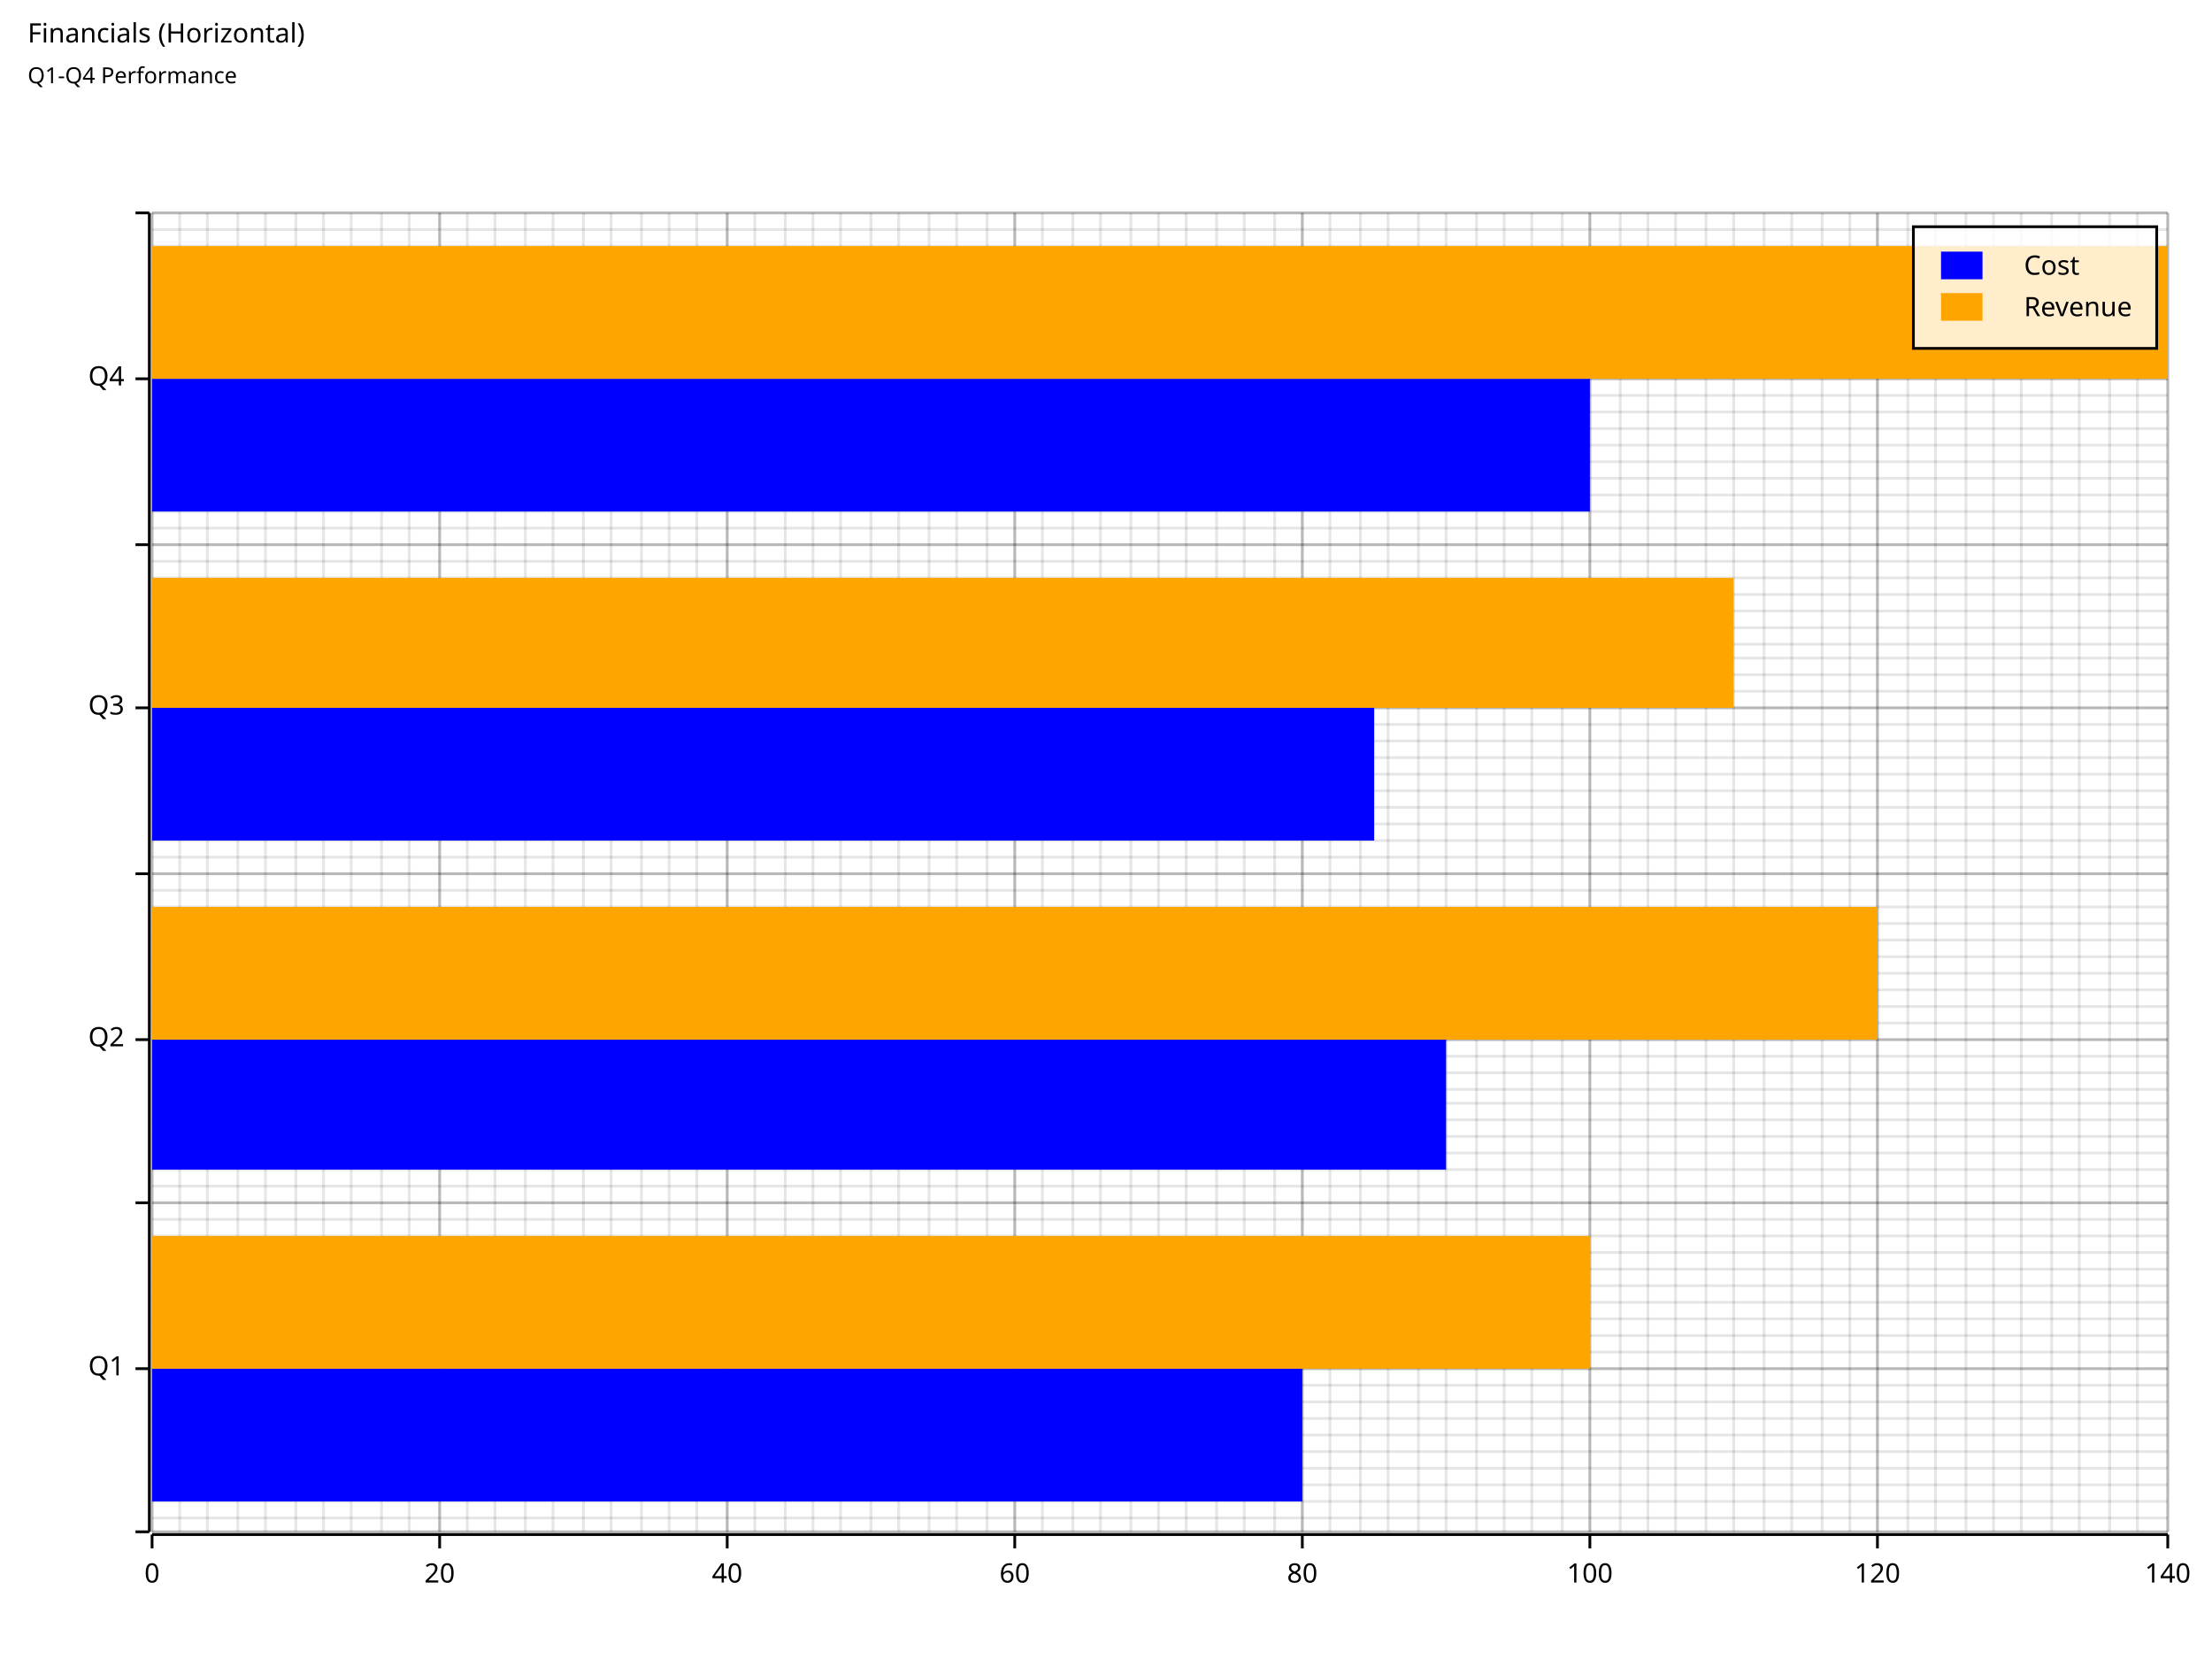
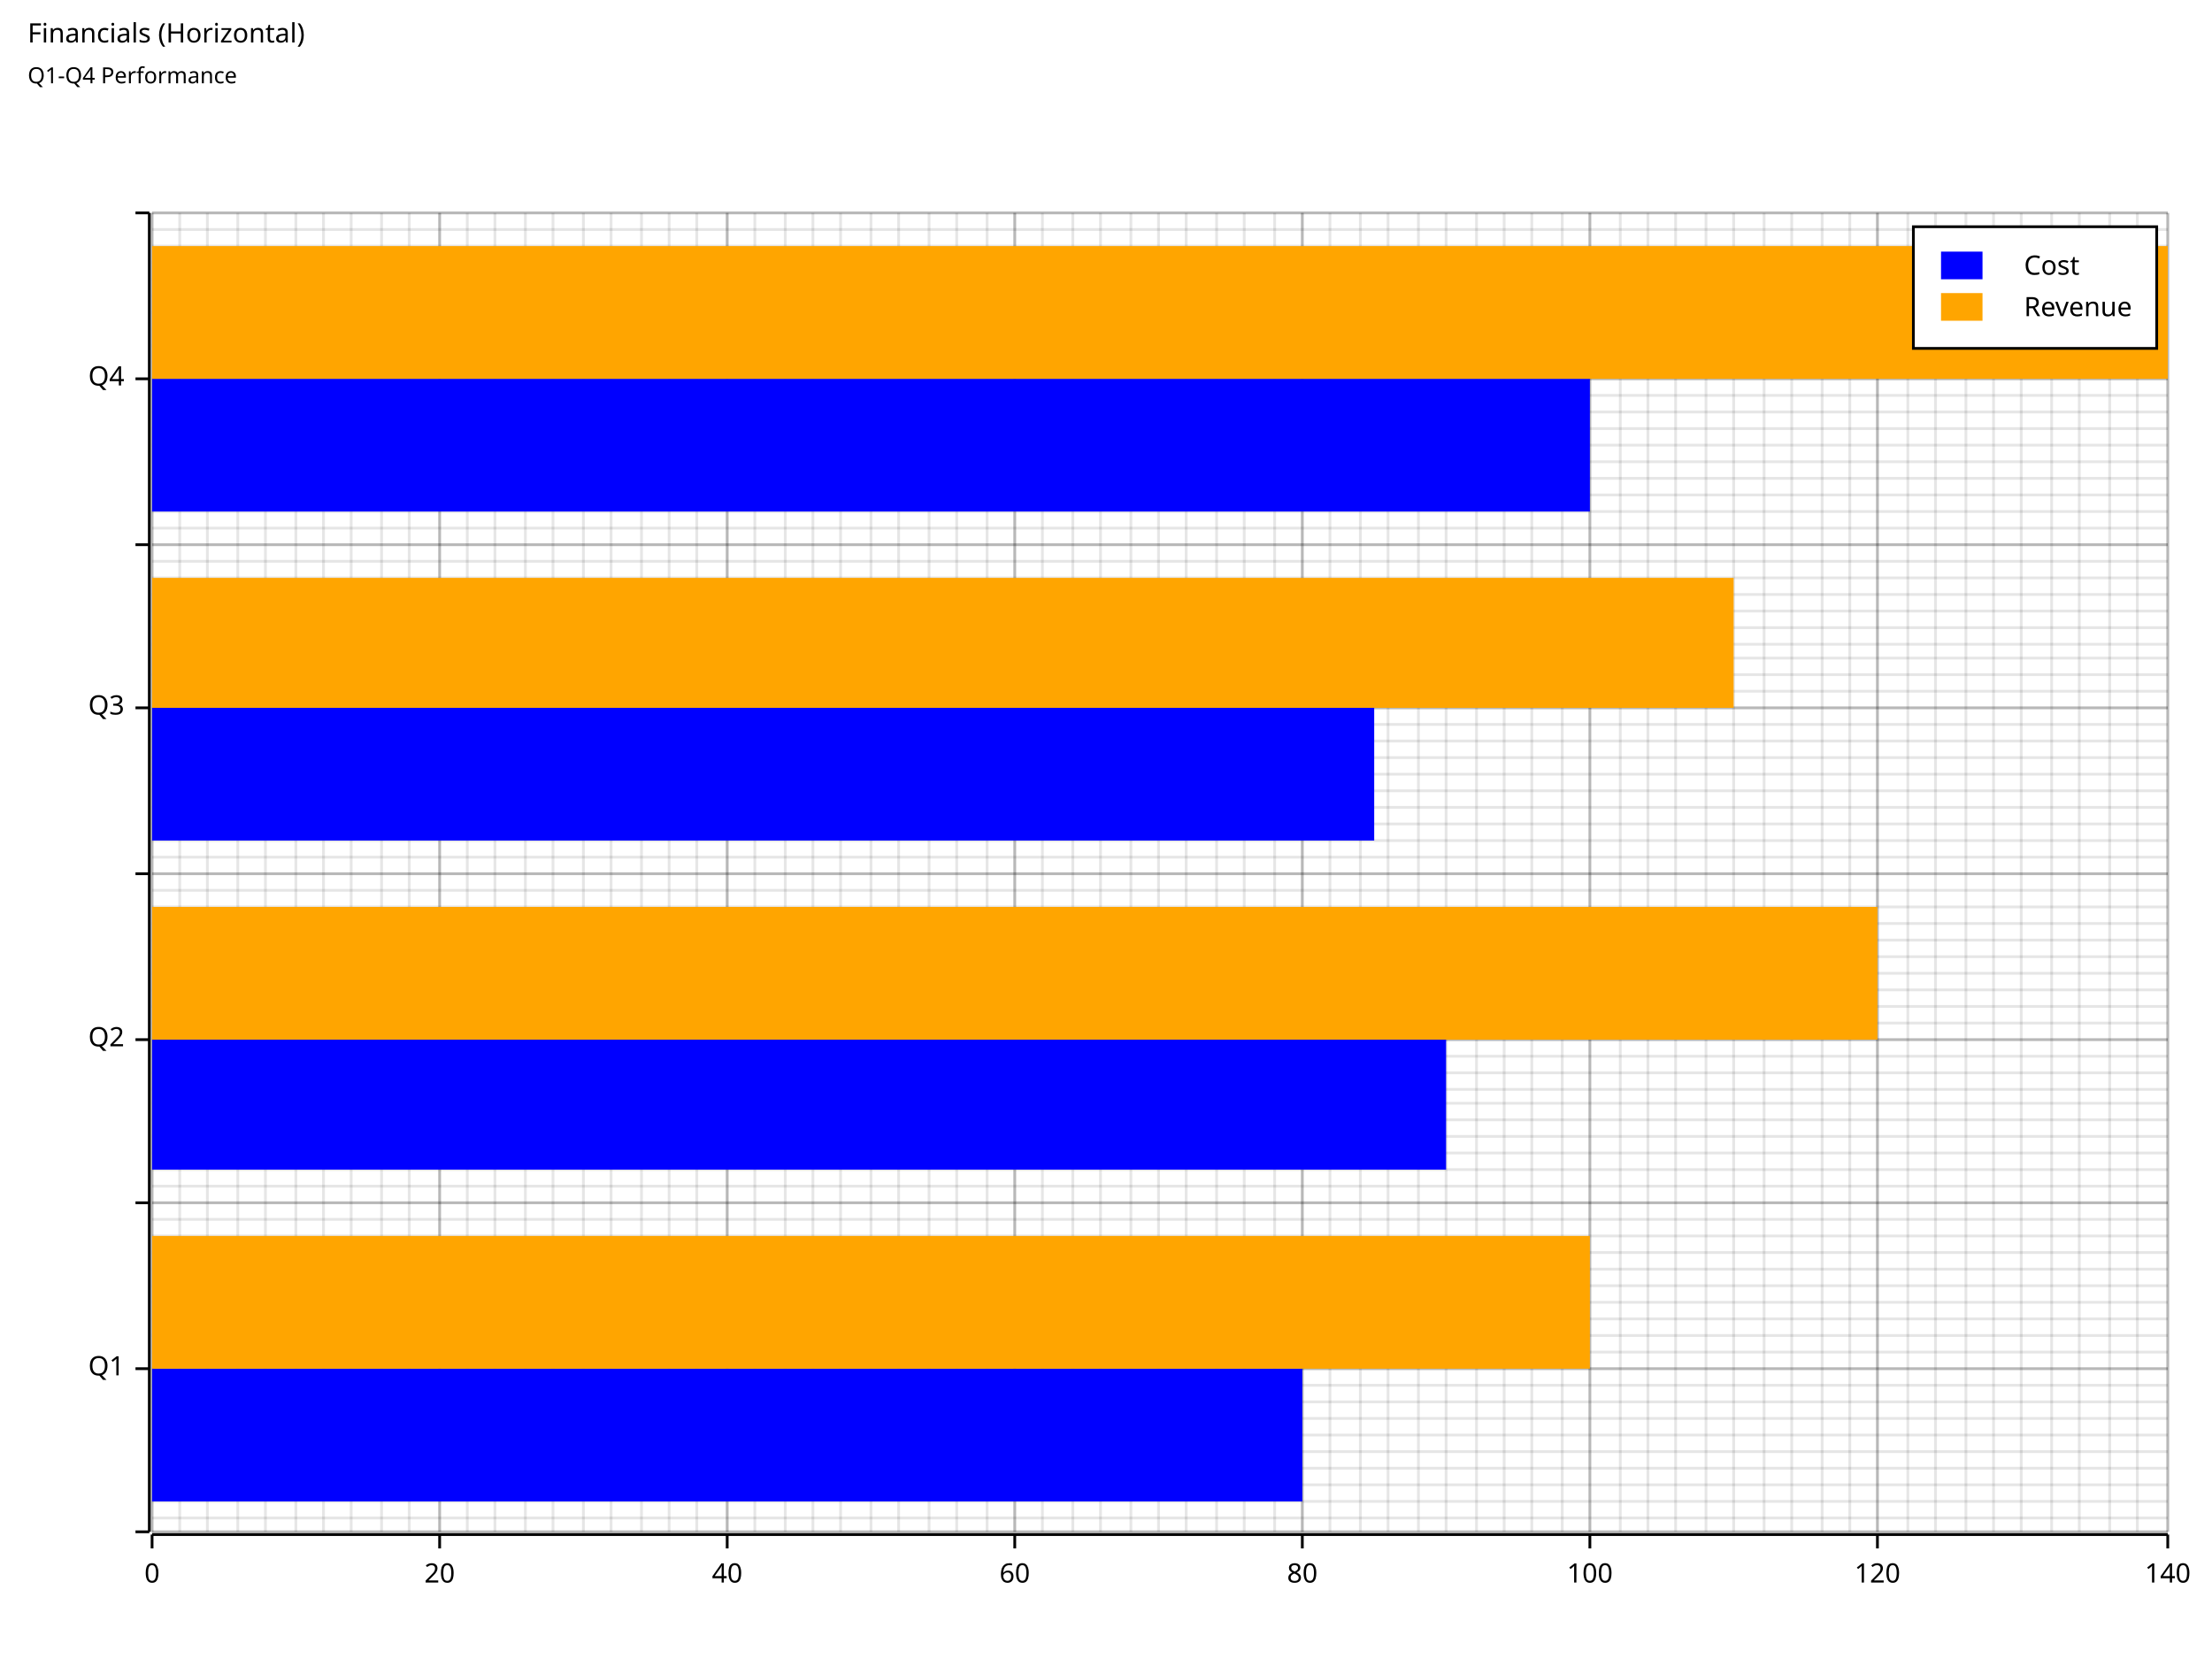
<svg xmlns="http://www.w3.org/2000/svg" width="800" height="600" viewBox="0 0 800 600">
  <rect x="0" y="0" width="800" height="600" opacity="1" fill="#FFFFFF" stroke="none" />
  <text x="10" y="8" dy="0.76em" text-anchor="start" font-family="sans-serif" font-size="9.677" opacity="1" fill="#000000">
Financials (Horizontal)
</text>
  <text x="10" y="24" dy="0.76em" text-anchor="start" font-family="sans-serif" font-size="8.065" opacity="1" fill="#000000">
Q1-Q4 Performance
</text>
  <text x="400" y="60" dy="0.76em" text-anchor="middle" font-family="sans-serif" font-size="12.097" opacity="1" fill="#000000">

</text>
  <line opacity="0.1" stroke="#000000" stroke-width="1" x1="55" y1="554" x2="55" y2="77" />
  <line opacity="0.1" stroke="#000000" stroke-width="1" x1="65" y1="554" x2="65" y2="77" />
  <line opacity="0.1" stroke="#000000" stroke-width="1" x1="75" y1="554" x2="75" y2="77" />
  <line opacity="0.1" stroke="#000000" stroke-width="1" x1="86" y1="554" x2="86" y2="77" />
  <line opacity="0.1" stroke="#000000" stroke-width="1" x1="96" y1="554" x2="96" y2="77" />
  <line opacity="0.1" stroke="#000000" stroke-width="1" x1="107" y1="554" x2="107" y2="77" />
  <line opacity="0.1" stroke="#000000" stroke-width="1" x1="117" y1="554" x2="117" y2="77" />
  <line opacity="0.1" stroke="#000000" stroke-width="1" x1="127" y1="554" x2="127" y2="77" />
  <line opacity="0.1" stroke="#000000" stroke-width="1" x1="138" y1="554" x2="138" y2="77" />
  <line opacity="0.1" stroke="#000000" stroke-width="1" x1="148" y1="554" x2="148" y2="77" />
  <line opacity="0.1" stroke="#000000" stroke-width="1" x1="159" y1="554" x2="159" y2="77" />
  <line opacity="0.1" stroke="#000000" stroke-width="1" x1="169" y1="554" x2="169" y2="77" />
  <line opacity="0.1" stroke="#000000" stroke-width="1" x1="179" y1="554" x2="179" y2="77" />
  <line opacity="0.1" stroke="#000000" stroke-width="1" x1="190" y1="554" x2="190" y2="77" />
  <line opacity="0.1" stroke="#000000" stroke-width="1" x1="200" y1="554" x2="200" y2="77" />
  <line opacity="0.1" stroke="#000000" stroke-width="1" x1="211" y1="554" x2="211" y2="77" />
  <line opacity="0.1" stroke="#000000" stroke-width="1" x1="221" y1="554" x2="221" y2="77" />
  <line opacity="0.1" stroke="#000000" stroke-width="1" x1="232" y1="554" x2="232" y2="77" />
  <line opacity="0.1" stroke="#000000" stroke-width="1" x1="242" y1="554" x2="242" y2="77" />
  <line opacity="0.1" stroke="#000000" stroke-width="1" x1="252" y1="554" x2="252" y2="77" />
  <line opacity="0.1" stroke="#000000" stroke-width="1" x1="263" y1="554" x2="263" y2="77" />
  <line opacity="0.1" stroke="#000000" stroke-width="1" x1="273" y1="554" x2="273" y2="77" />
  <line opacity="0.1" stroke="#000000" stroke-width="1" x1="284" y1="554" x2="284" y2="77" />
  <line opacity="0.1" stroke="#000000" stroke-width="1" x1="294" y1="554" x2="294" y2="77" />
  <line opacity="0.1" stroke="#000000" stroke-width="1" x1="304" y1="554" x2="304" y2="77" />
  <line opacity="0.1" stroke="#000000" stroke-width="1" x1="315" y1="554" x2="315" y2="77" />
  <line opacity="0.1" stroke="#000000" stroke-width="1" x1="325" y1="554" x2="325" y2="77" />
  <line opacity="0.1" stroke="#000000" stroke-width="1" x1="336" y1="554" x2="336" y2="77" />
  <line opacity="0.1" stroke="#000000" stroke-width="1" x1="346" y1="554" x2="346" y2="77" />
  <line opacity="0.1" stroke="#000000" stroke-width="1" x1="357" y1="554" x2="357" y2="77" />
  <line opacity="0.1" stroke="#000000" stroke-width="1" x1="367" y1="554" x2="367" y2="77" />
  <line opacity="0.1" stroke="#000000" stroke-width="1" x1="377" y1="554" x2="377" y2="77" />
  <line opacity="0.1" stroke="#000000" stroke-width="1" x1="388" y1="554" x2="388" y2="77" />
  <line opacity="0.1" stroke="#000000" stroke-width="1" x1="398" y1="554" x2="398" y2="77" />
  <line opacity="0.1" stroke="#000000" stroke-width="1" x1="409" y1="554" x2="409" y2="77" />
  <line opacity="0.1" stroke="#000000" stroke-width="1" x1="419" y1="554" x2="419" y2="77" />
  <line opacity="0.1" stroke="#000000" stroke-width="1" x1="429" y1="554" x2="429" y2="77" />
  <line opacity="0.1" stroke="#000000" stroke-width="1" x1="440" y1="554" x2="440" y2="77" />
  <line opacity="0.1" stroke="#000000" stroke-width="1" x1="450" y1="554" x2="450" y2="77" />
  <line opacity="0.1" stroke="#000000" stroke-width="1" x1="461" y1="554" x2="461" y2="77" />
  <line opacity="0.1" stroke="#000000" stroke-width="1" x1="471" y1="554" x2="471" y2="77" />
  <line opacity="0.1" stroke="#000000" stroke-width="1" x1="481" y1="554" x2="481" y2="77" />
  <line opacity="0.1" stroke="#000000" stroke-width="1" x1="492" y1="554" x2="492" y2="77" />
  <line opacity="0.1" stroke="#000000" stroke-width="1" x1="502" y1="554" x2="502" y2="77" />
  <line opacity="0.1" stroke="#000000" stroke-width="1" x1="513" y1="554" x2="513" y2="77" />
  <line opacity="0.1" stroke="#000000" stroke-width="1" x1="523" y1="554" x2="523" y2="77" />
  <line opacity="0.1" stroke="#000000" stroke-width="1" x1="534" y1="554" x2="534" y2="77" />
  <line opacity="0.1" stroke="#000000" stroke-width="1" x1="544" y1="554" x2="544" y2="77" />
  <line opacity="0.1" stroke="#000000" stroke-width="1" x1="554" y1="554" x2="554" y2="77" />
  <line opacity="0.1" stroke="#000000" stroke-width="1" x1="565" y1="554" x2="565" y2="77" />
  <line opacity="0.1" stroke="#000000" stroke-width="1" x1="575" y1="554" x2="575" y2="77" />
  <line opacity="0.1" stroke="#000000" stroke-width="1" x1="586" y1="554" x2="586" y2="77" />
  <line opacity="0.1" stroke="#000000" stroke-width="1" x1="596" y1="554" x2="596" y2="77" />
  <line opacity="0.1" stroke="#000000" stroke-width="1" x1="606" y1="554" x2="606" y2="77" />
  <line opacity="0.1" stroke="#000000" stroke-width="1" x1="617" y1="554" x2="617" y2="77" />
  <line opacity="0.1" stroke="#000000" stroke-width="1" x1="627" y1="554" x2="627" y2="77" />
  <line opacity="0.1" stroke="#000000" stroke-width="1" x1="638" y1="554" x2="638" y2="77" />
  <line opacity="0.1" stroke="#000000" stroke-width="1" x1="648" y1="554" x2="648" y2="77" />
  <line opacity="0.1" stroke="#000000" stroke-width="1" x1="659" y1="554" x2="659" y2="77" />
  <line opacity="0.1" stroke="#000000" stroke-width="1" x1="669" y1="554" x2="669" y2="77" />
  <line opacity="0.1" stroke="#000000" stroke-width="1" x1="679" y1="554" x2="679" y2="77" />
  <line opacity="0.1" stroke="#000000" stroke-width="1" x1="690" y1="554" x2="690" y2="77" />
  <line opacity="0.1" stroke="#000000" stroke-width="1" x1="700" y1="554" x2="700" y2="77" />
  <line opacity="0.1" stroke="#000000" stroke-width="1" x1="711" y1="554" x2="711" y2="77" />
  <line opacity="0.1" stroke="#000000" stroke-width="1" x1="721" y1="554" x2="721" y2="77" />
  <line opacity="0.1" stroke="#000000" stroke-width="1" x1="731" y1="554" x2="731" y2="77" />
  <line opacity="0.1" stroke="#000000" stroke-width="1" x1="742" y1="554" x2="742" y2="77" />
  <line opacity="0.1" stroke="#000000" stroke-width="1" x1="752" y1="554" x2="752" y2="77" />
  <line opacity="0.1" stroke="#000000" stroke-width="1" x1="763" y1="554" x2="763" y2="77" />
  <line opacity="0.1" stroke="#000000" stroke-width="1" x1="773" y1="554" x2="773" y2="77" />
  <line opacity="0.1" stroke="#000000" stroke-width="1" x1="784" y1="554" x2="784" y2="77" />
  <line opacity="0.1" stroke="#000000" stroke-width="1" x1="55" y1="554" x2="784" y2="554" />
  <line opacity="0.1" stroke="#000000" stroke-width="1" x1="55" y1="549" x2="784" y2="549" />
  <line opacity="0.1" stroke="#000000" stroke-width="1" x1="55" y1="543" x2="784" y2="543" />
  <line opacity="0.1" stroke="#000000" stroke-width="1" x1="55" y1="537" x2="784" y2="537" />
  <line opacity="0.1" stroke="#000000" stroke-width="1" x1="55" y1="531" x2="784" y2="531" />
  <line opacity="0.1" stroke="#000000" stroke-width="1" x1="55" y1="525" x2="784" y2="525" />
  <line opacity="0.1" stroke="#000000" stroke-width="1" x1="55" y1="519" x2="784" y2="519" />
  <line opacity="0.1" stroke="#000000" stroke-width="1" x1="55" y1="513" x2="784" y2="513" />
  <line opacity="0.1" stroke="#000000" stroke-width="1" x1="55" y1="507" x2="784" y2="507" />
  <line opacity="0.1" stroke="#000000" stroke-width="1" x1="55" y1="501" x2="784" y2="501" />
  <line opacity="0.1" stroke="#000000" stroke-width="1" x1="55" y1="495" x2="784" y2="495" />
  <line opacity="0.1" stroke="#000000" stroke-width="1" x1="55" y1="489" x2="784" y2="489" />
  <line opacity="0.1" stroke="#000000" stroke-width="1" x1="55" y1="483" x2="784" y2="483" />
  <line opacity="0.1" stroke="#000000" stroke-width="1" x1="55" y1="477" x2="784" y2="477" />
  <line opacity="0.1" stroke="#000000" stroke-width="1" x1="55" y1="471" x2="784" y2="471" />
  <line opacity="0.1" stroke="#000000" stroke-width="1" x1="55" y1="465" x2="784" y2="465" />
  <line opacity="0.1" stroke="#000000" stroke-width="1" x1="55" y1="459" x2="784" y2="459" />
  <line opacity="0.1" stroke="#000000" stroke-width="1" x1="55" y1="453" x2="784" y2="453" />
  <line opacity="0.1" stroke="#000000" stroke-width="1" x1="55" y1="447" x2="784" y2="447" />
  <line opacity="0.1" stroke="#000000" stroke-width="1" x1="55" y1="441" x2="784" y2="441" />
  <line opacity="0.1" stroke="#000000" stroke-width="1" x1="55" y1="435" x2="784" y2="435" />
  <line opacity="0.1" stroke="#000000" stroke-width="1" x1="55" y1="429" x2="784" y2="429" />
  <line opacity="0.1" stroke="#000000" stroke-width="1" x1="55" y1="423" x2="784" y2="423" />
  <line opacity="0.1" stroke="#000000" stroke-width="1" x1="55" y1="417" x2="784" y2="417" />
  <line opacity="0.1" stroke="#000000" stroke-width="1" x1="55" y1="411" x2="784" y2="411" />
  <line opacity="0.1" stroke="#000000" stroke-width="1" x1="55" y1="405" x2="784" y2="405" />
  <line opacity="0.1" stroke="#000000" stroke-width="1" x1="55" y1="399" x2="784" y2="399" />
  <line opacity="0.1" stroke="#000000" stroke-width="1" x1="55" y1="394" x2="784" y2="394" />
  <line opacity="0.1" stroke="#000000" stroke-width="1" x1="55" y1="388" x2="784" y2="388" />
  <line opacity="0.1" stroke="#000000" stroke-width="1" x1="55" y1="382" x2="784" y2="382" />
  <line opacity="0.1" stroke="#000000" stroke-width="1" x1="55" y1="376" x2="784" y2="376" />
  <line opacity="0.1" stroke="#000000" stroke-width="1" x1="55" y1="370" x2="784" y2="370" />
  <line opacity="0.1" stroke="#000000" stroke-width="1" x1="55" y1="364" x2="784" y2="364" />
  <line opacity="0.1" stroke="#000000" stroke-width="1" x1="55" y1="358" x2="784" y2="358" />
  <line opacity="0.1" stroke="#000000" stroke-width="1" x1="55" y1="352" x2="784" y2="352" />
  <line opacity="0.1" stroke="#000000" stroke-width="1" x1="55" y1="346" x2="784" y2="346" />
  <line opacity="0.1" stroke="#000000" stroke-width="1" x1="55" y1="340" x2="784" y2="340" />
  <line opacity="0.1" stroke="#000000" stroke-width="1" x1="55" y1="334" x2="784" y2="334" />
  <line opacity="0.1" stroke="#000000" stroke-width="1" x1="55" y1="328" x2="784" y2="328" />
  <line opacity="0.1" stroke="#000000" stroke-width="1" x1="55" y1="322" x2="784" y2="322" />
  <line opacity="0.1" stroke="#000000" stroke-width="1" x1="55" y1="316" x2="784" y2="316" />
  <line opacity="0.1" stroke="#000000" stroke-width="1" x1="55" y1="310" x2="784" y2="310" />
  <line opacity="0.1" stroke="#000000" stroke-width="1" x1="55" y1="304" x2="784" y2="304" />
  <line opacity="0.1" stroke="#000000" stroke-width="1" x1="55" y1="298" x2="784" y2="298" />
  <line opacity="0.1" stroke="#000000" stroke-width="1" x1="55" y1="292" x2="784" y2="292" />
  <line opacity="0.1" stroke="#000000" stroke-width="1" x1="55" y1="286" x2="784" y2="286" />
  <line opacity="0.1" stroke="#000000" stroke-width="1" x1="55" y1="280" x2="784" y2="280" />
  <line opacity="0.1" stroke="#000000" stroke-width="1" x1="55" y1="274" x2="784" y2="274" />
  <line opacity="0.1" stroke="#000000" stroke-width="1" x1="55" y1="268" x2="784" y2="268" />
  <line opacity="0.1" stroke="#000000" stroke-width="1" x1="55" y1="262" x2="784" y2="262" />
  <line opacity="0.1" stroke="#000000" stroke-width="1" x1="55" y1="256" x2="784" y2="256" />
  <line opacity="0.1" stroke="#000000" stroke-width="1" x1="55" y1="250" x2="784" y2="250" />
  <line opacity="0.1" stroke="#000000" stroke-width="1" x1="55" y1="244" x2="784" y2="244" />
  <line opacity="0.1" stroke="#000000" stroke-width="1" x1="55" y1="238" x2="784" y2="238" />
  <line opacity="0.1" stroke="#000000" stroke-width="1" x1="55" y1="233" x2="784" y2="233" />
  <line opacity="0.1" stroke="#000000" stroke-width="1" x1="55" y1="227" x2="784" y2="227" />
  <line opacity="0.1" stroke="#000000" stroke-width="1" x1="55" y1="221" x2="784" y2="221" />
  <line opacity="0.1" stroke="#000000" stroke-width="1" x1="55" y1="215" x2="784" y2="215" />
  <line opacity="0.1" stroke="#000000" stroke-width="1" x1="55" y1="209" x2="784" y2="209" />
  <line opacity="0.1" stroke="#000000" stroke-width="1" x1="55" y1="203" x2="784" y2="203" />
  <line opacity="0.1" stroke="#000000" stroke-width="1" x1="55" y1="197" x2="784" y2="197" />
  <line opacity="0.1" stroke="#000000" stroke-width="1" x1="55" y1="191" x2="784" y2="191" />
  <line opacity="0.1" stroke="#000000" stroke-width="1" x1="55" y1="185" x2="784" y2="185" />
  <line opacity="0.1" stroke="#000000" stroke-width="1" x1="55" y1="179" x2="784" y2="179" />
  <line opacity="0.1" stroke="#000000" stroke-width="1" x1="55" y1="173" x2="784" y2="173" />
  <line opacity="0.1" stroke="#000000" stroke-width="1" x1="55" y1="167" x2="784" y2="167" />
  <line opacity="0.1" stroke="#000000" stroke-width="1" x1="55" y1="161" x2="784" y2="161" />
  <line opacity="0.1" stroke="#000000" stroke-width="1" x1="55" y1="155" x2="784" y2="155" />
  <line opacity="0.1" stroke="#000000" stroke-width="1" x1="55" y1="149" x2="784" y2="149" />
  <line opacity="0.1" stroke="#000000" stroke-width="1" x1="55" y1="143" x2="784" y2="143" />
  <line opacity="0.1" stroke="#000000" stroke-width="1" x1="55" y1="137" x2="784" y2="137" />
  <line opacity="0.1" stroke="#000000" stroke-width="1" x1="55" y1="131" x2="784" y2="131" />
  <line opacity="0.1" stroke="#000000" stroke-width="1" x1="55" y1="125" x2="784" y2="125" />
  <line opacity="0.1" stroke="#000000" stroke-width="1" x1="55" y1="119" x2="784" y2="119" />
  <line opacity="0.1" stroke="#000000" stroke-width="1" x1="55" y1="113" x2="784" y2="113" />
  <line opacity="0.1" stroke="#000000" stroke-width="1" x1="55" y1="107" x2="784" y2="107" />
  <line opacity="0.1" stroke="#000000" stroke-width="1" x1="55" y1="101" x2="784" y2="101" />
  <line opacity="0.1" stroke="#000000" stroke-width="1" x1="55" y1="95" x2="784" y2="95" />
  <line opacity="0.1" stroke="#000000" stroke-width="1" x1="55" y1="89" x2="784" y2="89" />
  <line opacity="0.1" stroke="#000000" stroke-width="1" x1="55" y1="83" x2="784" y2="83" />
  <line opacity="0.1" stroke="#000000" stroke-width="1" x1="55" y1="77" x2="784" y2="77" />
  <line opacity="0.2" stroke="#000000" stroke-width="1" x1="55" y1="554" x2="55" y2="77" />
  <line opacity="0.2" stroke="#000000" stroke-width="1" x1="159" y1="554" x2="159" y2="77" />
  <line opacity="0.2" stroke="#000000" stroke-width="1" x1="263" y1="554" x2="263" y2="77" />
  <line opacity="0.2" stroke="#000000" stroke-width="1" x1="367" y1="554" x2="367" y2="77" />
  <line opacity="0.2" stroke="#000000" stroke-width="1" x1="471" y1="554" x2="471" y2="77" />
  <line opacity="0.2" stroke="#000000" stroke-width="1" x1="575" y1="554" x2="575" y2="77" />
  <line opacity="0.2" stroke="#000000" stroke-width="1" x1="679" y1="554" x2="679" y2="77" />
  <line opacity="0.2" stroke="#000000" stroke-width="1" x1="784" y1="554" x2="784" y2="77" />
  <line opacity="0.2" stroke="#000000" stroke-width="1" x1="55" y1="554" x2="784" y2="554" />
  <line opacity="0.2" stroke="#000000" stroke-width="1" x1="55" y1="495" x2="784" y2="495" />
  <line opacity="0.2" stroke="#000000" stroke-width="1" x1="55" y1="435" x2="784" y2="435" />
  <line opacity="0.2" stroke="#000000" stroke-width="1" x1="55" y1="376" x2="784" y2="376" />
  <line opacity="0.2" stroke="#000000" stroke-width="1" x1="55" y1="316" x2="784" y2="316" />
  <line opacity="0.2" stroke="#000000" stroke-width="1" x1="55" y1="256" x2="784" y2="256" />
  <line opacity="0.2" stroke="#000000" stroke-width="1" x1="55" y1="197" x2="784" y2="197" />
  <line opacity="0.2" stroke="#000000" stroke-width="1" x1="55" y1="137" x2="784" y2="137" />
  <line opacity="0.2" stroke="#000000" stroke-width="1" x1="55" y1="77" x2="784" y2="77" />
  <polyline fill="none" opacity="1" stroke="#000000" stroke-width="1" points="54,77 54,554 " />
  <text x="45" y="554" dy="0.5ex" text-anchor="end" font-family="sans-serif" font-size="9.677" opacity="1" fill="#000000">

</text>
  <polyline fill="none" opacity="1" stroke="#000000" stroke-width="1" points="49,554 54,554 " />
  <text x="45" y="495" dy="0.5ex" text-anchor="end" font-family="sans-serif" font-size="9.677" opacity="1" fill="#000000">
Q1
</text>
  <polyline fill="none" opacity="1" stroke="#000000" stroke-width="1" points="49,495 54,495 " />
  <text x="45" y="435" dy="0.5ex" text-anchor="end" font-family="sans-serif" font-size="9.677" opacity="1" fill="#000000">

</text>
  <polyline fill="none" opacity="1" stroke="#000000" stroke-width="1" points="49,435 54,435 " />
  <text x="45" y="376" dy="0.5ex" text-anchor="end" font-family="sans-serif" font-size="9.677" opacity="1" fill="#000000">
Q2
</text>
  <polyline fill="none" opacity="1" stroke="#000000" stroke-width="1" points="49,376 54,376 " />
  <text x="45" y="316" dy="0.5ex" text-anchor="end" font-family="sans-serif" font-size="9.677" opacity="1" fill="#000000">

</text>
  <polyline fill="none" opacity="1" stroke="#000000" stroke-width="1" points="49,316 54,316 " />
  <text x="45" y="256" dy="0.5ex" text-anchor="end" font-family="sans-serif" font-size="9.677" opacity="1" fill="#000000">
Q3
</text>
  <polyline fill="none" opacity="1" stroke="#000000" stroke-width="1" points="49,256 54,256 " />
  <text x="45" y="197" dy="0.5ex" text-anchor="end" font-family="sans-serif" font-size="9.677" opacity="1" fill="#000000">

</text>
  <polyline fill="none" opacity="1" stroke="#000000" stroke-width="1" points="49,197 54,197 " />
  <text x="45" y="137" dy="0.5ex" text-anchor="end" font-family="sans-serif" font-size="9.677" opacity="1" fill="#000000">
Q4
</text>
  <polyline fill="none" opacity="1" stroke="#000000" stroke-width="1" points="49,137 54,137 " />
  <text x="45" y="77" dy="0.5ex" text-anchor="end" font-family="sans-serif" font-size="9.677" opacity="1" fill="#000000">

</text>
  <polyline fill="none" opacity="1" stroke="#000000" stroke-width="1" points="49,77 54,77 " />
  <polyline fill="none" opacity="1" stroke="#000000" stroke-width="1" points="55,555 784,555 " />
  <text x="55" y="565" dy="0.76em" text-anchor="middle" font-family="sans-serif" font-size="9.677" opacity="1" fill="#000000">
0
</text>
  <polyline fill="none" opacity="1" stroke="#000000" stroke-width="1" points="55,555 55,560 " />
  <text x="159" y="565" dy="0.76em" text-anchor="middle" font-family="sans-serif" font-size="9.677" opacity="1" fill="#000000">
20
</text>
  <polyline fill="none" opacity="1" stroke="#000000" stroke-width="1" points="159,555 159,560 " />
  <text x="263" y="565" dy="0.76em" text-anchor="middle" font-family="sans-serif" font-size="9.677" opacity="1" fill="#000000">
40
</text>
  <polyline fill="none" opacity="1" stroke="#000000" stroke-width="1" points="263,555 263,560 " />
  <text x="367" y="565" dy="0.76em" text-anchor="middle" font-family="sans-serif" font-size="9.677" opacity="1" fill="#000000">
60
</text>
  <polyline fill="none" opacity="1" stroke="#000000" stroke-width="1" points="367,555 367,560 " />
  <text x="471" y="565" dy="0.76em" text-anchor="middle" font-family="sans-serif" font-size="9.677" opacity="1" fill="#000000">
80
</text>
  <polyline fill="none" opacity="1" stroke="#000000" stroke-width="1" points="471,555 471,560 " />
  <text x="575" y="565" dy="0.76em" text-anchor="middle" font-family="sans-serif" font-size="9.677" opacity="1" fill="#000000">
100
</text>
  <polyline fill="none" opacity="1" stroke="#000000" stroke-width="1" points="575,555 575,560 " />
  <text x="679" y="565" dy="0.76em" text-anchor="middle" font-family="sans-serif" font-size="9.677" opacity="1" fill="#000000">
120
</text>
  <polyline fill="none" opacity="1" stroke="#000000" stroke-width="1" points="679,555 679,560 " />
  <text x="784" y="565" dy="0.76em" text-anchor="middle" font-family="sans-serif" font-size="9.677" opacity="1" fill="#000000">
140
</text>
  <polyline fill="none" opacity="1" stroke="#000000" stroke-width="1" points="784,555 784,560 " />
  <rect x="55" y="495" width="416" height="48" opacity="1" fill="#0000FF" stroke="none" />
  <rect x="55" y="376" width="468" height="47" opacity="1" fill="#0000FF" stroke="none" />
  <rect x="55" y="256" width="442" height="48" opacity="1" fill="#0000FF" stroke="none" />
  <rect x="55" y="137" width="520" height="48" opacity="1" fill="#0000FF" stroke="none" />
  <rect x="55" y="447" width="520" height="48" opacity="1" fill="#FFA500" stroke="none" />
  <rect x="55" y="328" width="624" height="48" opacity="1" fill="#FFA500" stroke="none" />
  <rect x="55" y="209" width="572" height="47" opacity="1" fill="#FFA500" stroke="none" />
  <rect x="55" y="89" width="729" height="48" opacity="1" fill="#FFA500" stroke="none" />
-   <rect x="692" y="82" width="88" height="44" opacity="0.8" fill="#FFFFFF" stroke="none" />
+   <rect x="692" y="82" width="88" height="44" opacity="1" fill="#FFFFFF" stroke="none" />
  <rect x="692" y="82" width="88" height="44" opacity="1" fill="none" stroke="#000000" />
  <text x="732" y="92" dy="0.76em" text-anchor="start" font-family="sans-serif" font-size="9.677" opacity="1" fill="#000000">
Cost
</text>
  <text x="732" y="107" dy="0.76em" text-anchor="start" font-family="sans-serif" font-size="9.677" opacity="1" fill="#000000">
Revenue
</text>
  <rect x="702" y="91" width="15" height="10" opacity="1" fill="#0000FF" stroke="none" />
  <rect x="702" y="106" width="15" height="10" opacity="1" fill="#FFA500" stroke="none" />
</svg>
